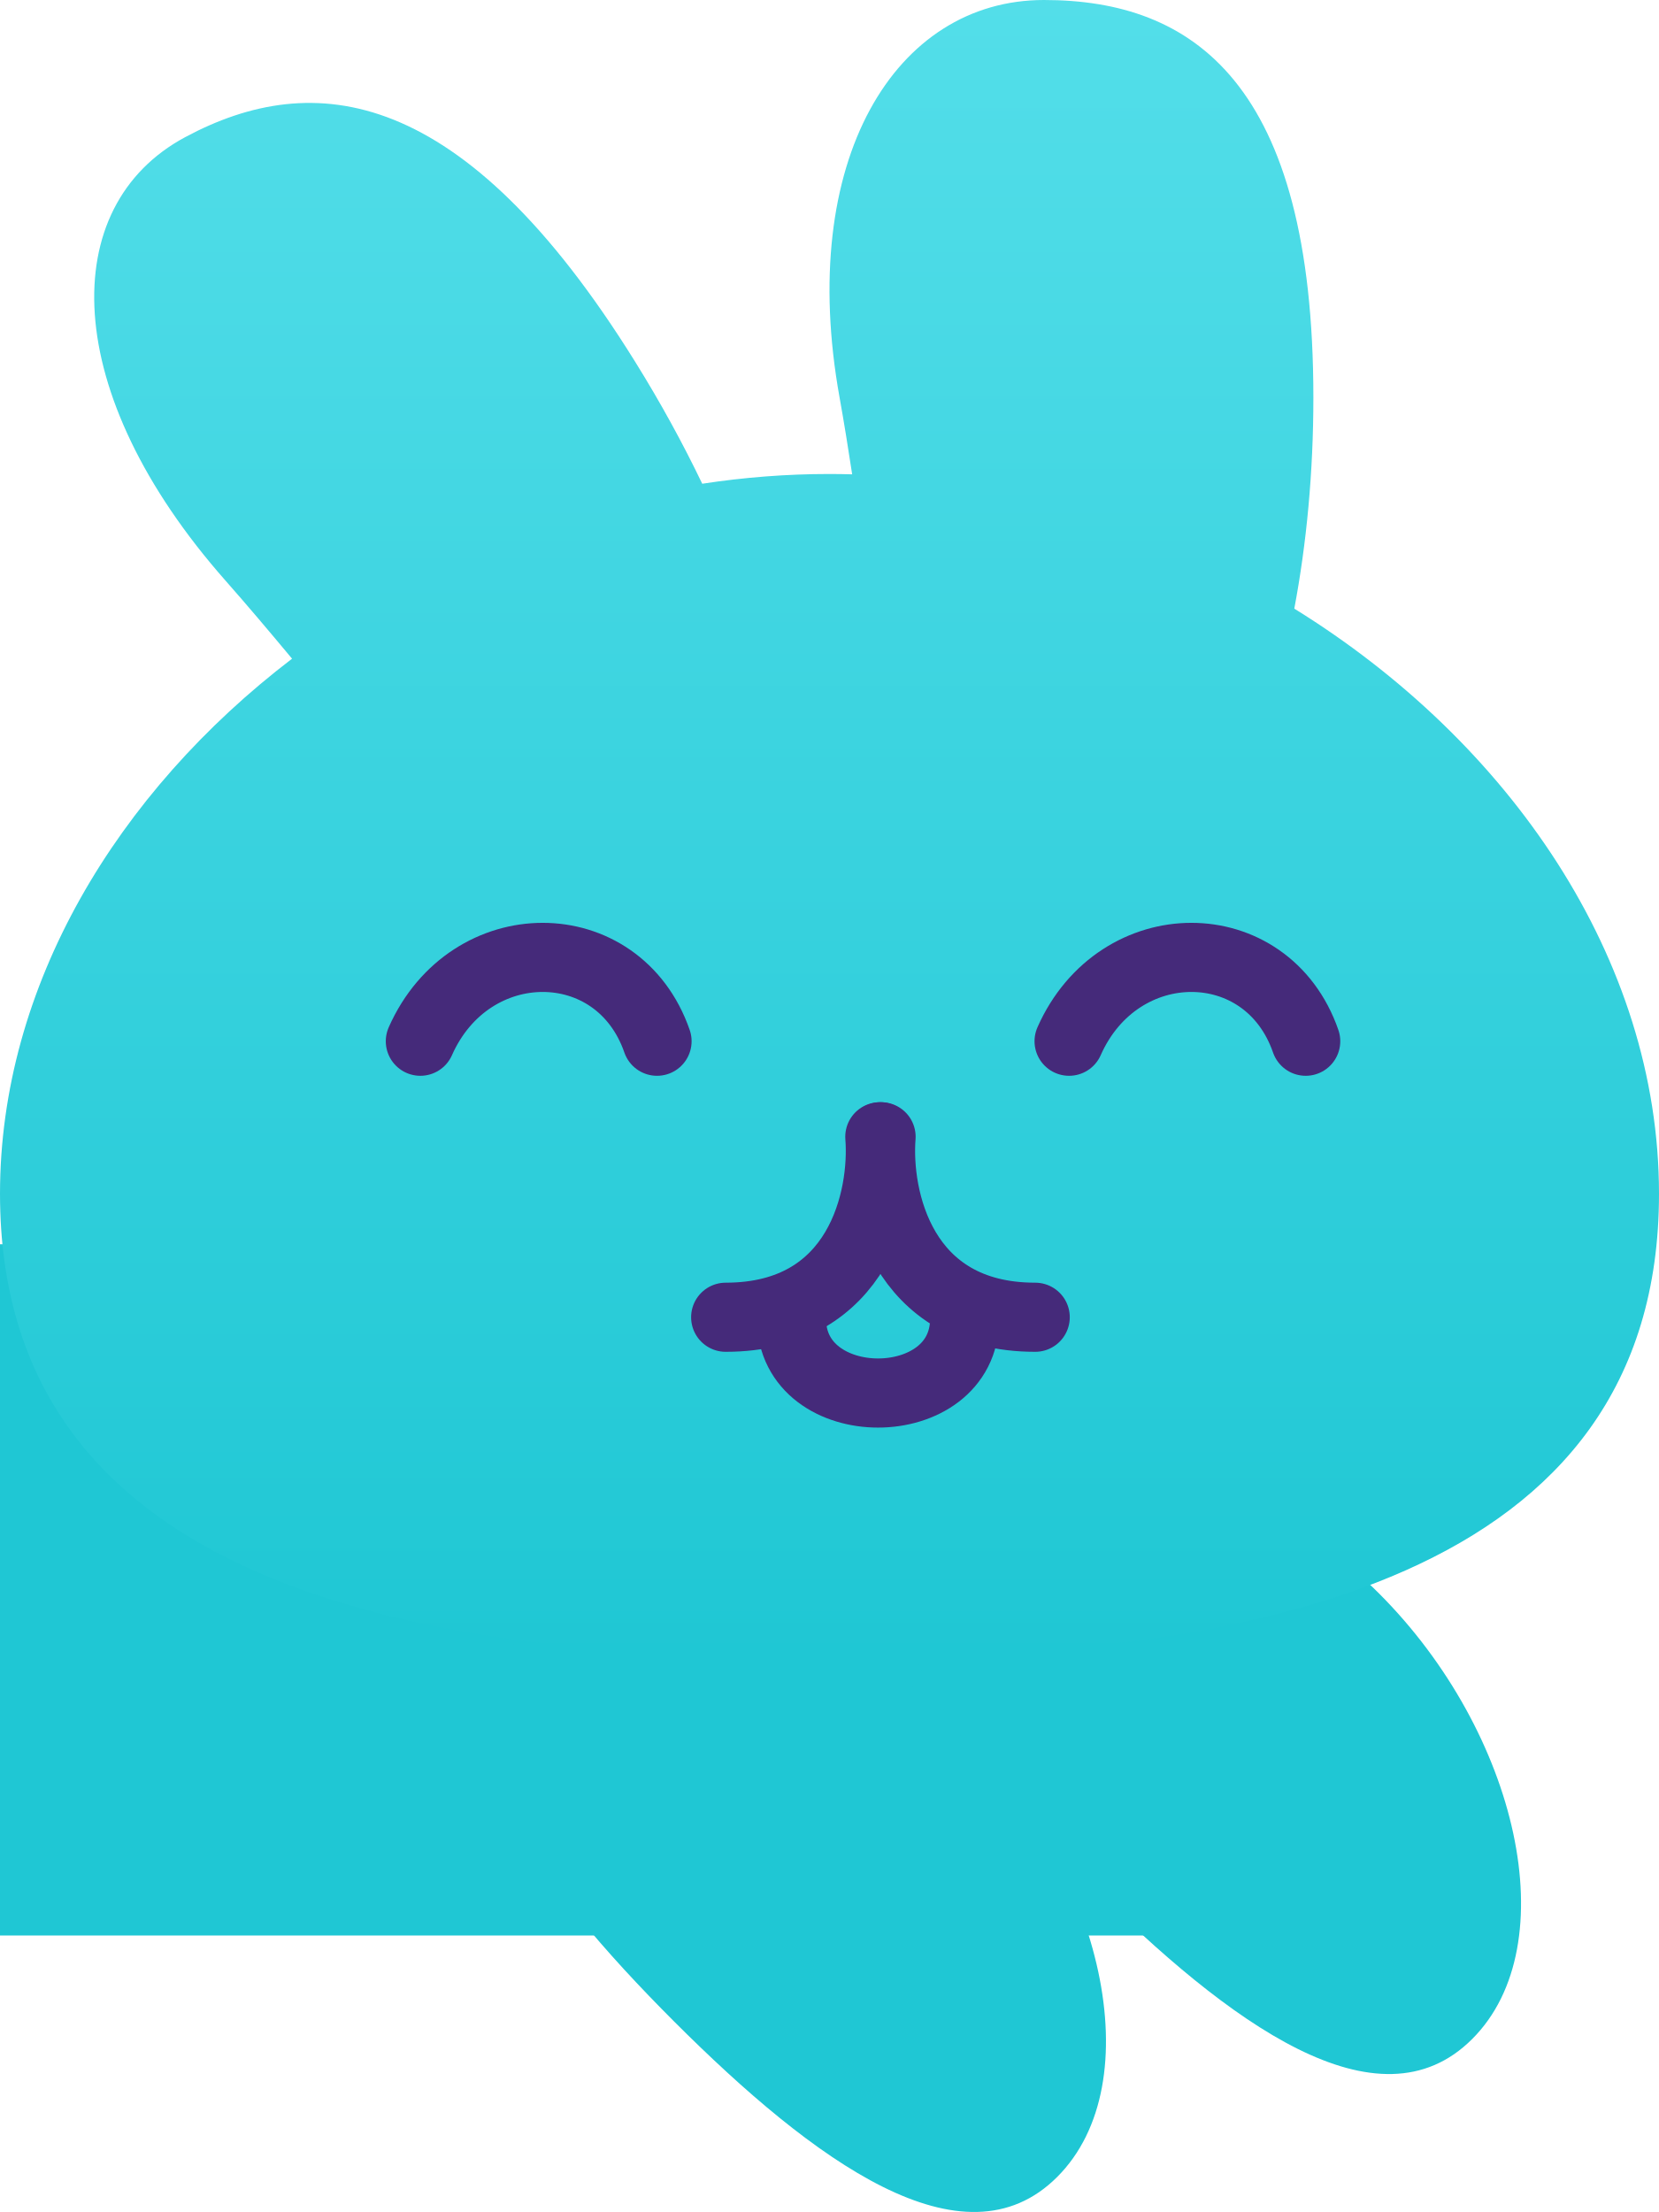
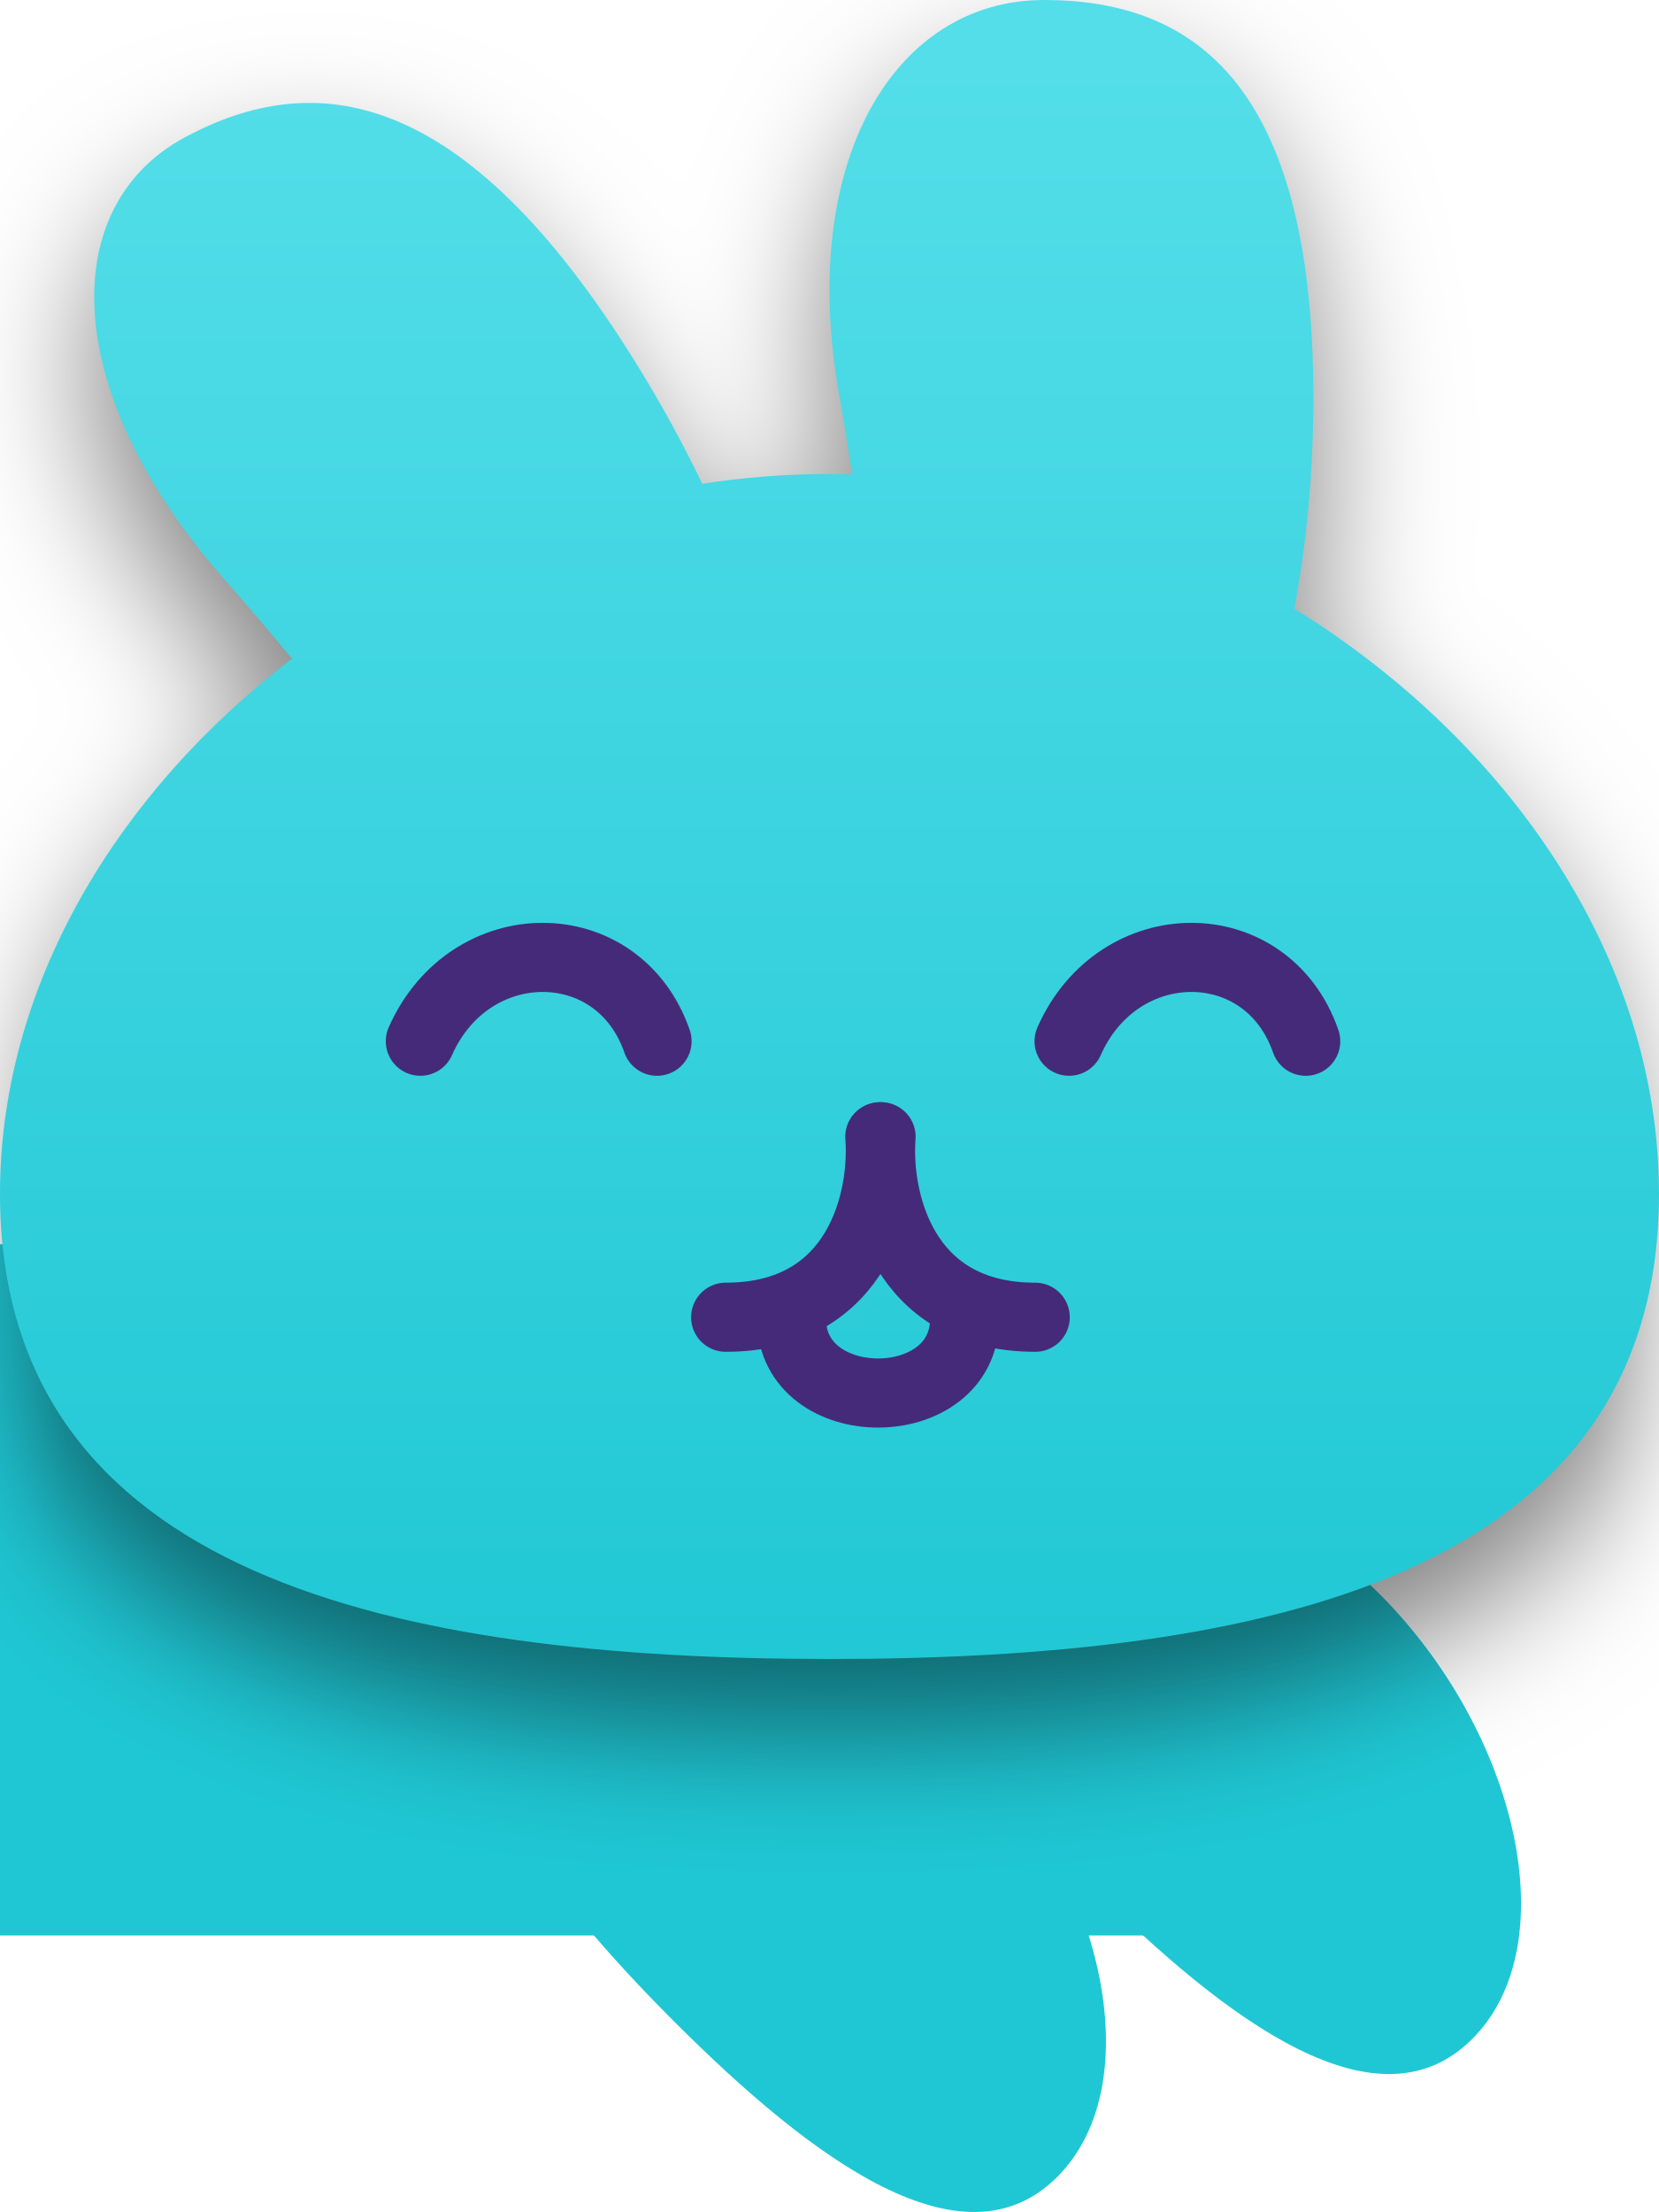
<svg xmlns="http://www.w3.org/2000/svg" width="24" height="32" viewBox="0 0 24 32" fill="none">
  <rect y="18" width="17" height="10" fill="#1FC7D4" />
  <path d="M7.507 23.706C6.147 25.066 7.738 27.229 9.754 29.246C11.771 31.262 13.934 32.853 15.294 31.493C16.654 30.133 15.964 27.069 13.947 25.052C11.931 23.036 8.867 22.346 7.507 23.706Z" fill="#1FC7D4" />
  <path d="M13.507 21.706C12.146 23.067 13.738 25.231 15.755 27.249C17.773 29.267 19.938 30.858 21.298 29.497C22.659 28.137 21.968 25.071 19.951 23.053C17.933 21.036 14.868 20.345 13.507 21.706Z" fill="#1FC7D4" />
-   <path fill-rule="evenodd" clip-rule="evenodd" d="M12.146 5.752C12.21 6.109 12.27 6.481 12.328 6.862C12.219 6.859 12.11 6.857 12 6.857C11.38 6.857 10.765 6.905 10.159 6.998C9.879 6.415 9.555 5.822 9.187 5.231C6.699 1.229 4.538 0.987 2.679 1.984C0.819 2.981 0.856 5.676 3.267 8.405C3.581 8.761 3.901 9.14 4.225 9.529C1.69 11.466 0 14.264 0 17.27C0 22.829 5.785 24 12 24C18.215 24 24 22.829 24 17.27C24 13.866 21.832 10.727 18.724 8.805C18.902 7.86 19 6.83 19 5.752C19 1.196 17.255 0 15.102 0C12.95 0 11.526 2.318 12.146 5.752Z" fill="url(#paint0_linear)" />
+   <g filter="url(#filter0_d)">
+     <path fill-rule="evenodd" clip-rule="evenodd" d="M12.146 5.752C12.21 6.109 12.27 6.481 12.328 6.862C12.219 6.859 12.11 6.857 12 6.857C11.38 6.857 10.765 6.905 10.159 6.998C9.879 6.415 9.555 5.822 9.187 5.231C6.699 1.229 4.538 0.987 2.679 1.984C0.819 2.981 0.856 5.676 3.267 8.405C3.581 8.761 3.901 9.14 4.225 9.529C1.69 11.466 0 14.264 0 17.27C0 22.829 5.785 24 12 24C18.215 24 24 22.829 24 17.27C24 13.866 21.832 10.727 18.724 8.805C18.902 7.86 19 6.83 19 5.752C19 1.196 17.255 0 15.102 0C12.95 0 11.526 2.318 12.146 5.752Z" fill="url(#paint0_linear)" />
+   </g>
  <path d="M9.505 15.063C8.944 13.446 6.797 13.446 6.081 15.063" stroke="#452A7A" stroke-linecap="round" />
  <path d="M18.889 15.063C18.328 13.446 16.182 13.446 15.466 15.063" stroke="#452A7A" stroke-linecap="round" />
  <path d="M12.728 16.445C12.796 17.315 12.445 19.056 10.498 19.056" stroke="#452A7A" stroke-linecap="round" />
  <path d="M12.746 16.445C12.678 17.315 13.03 19.056 14.976 19.056" stroke="#452A7A" stroke-linecap="round" />
  <path d="M11.45 19.079C11.45 20.51 13.955 20.51 13.955 19.079" stroke="#452A7A" stroke-linecap="round" />
  <defs>
-     <linearGradient id="paint0_linear" x1="12" y1="0" x2="12" y2="24" gradientUnits="userSpaceOnUse">
+     <filter id="filter0_d" x="0" y="0" width="28" height="28" filterUnits="userSpaceOnUse" color-interpolation-filters="sRGB">
+       <feFlood flood-opacity="0" result="BackgroundImageFix" />
+       <feColorMatrix in="SourceAlpha" type="matrix" values="0 0 0 0 0 0 0 0 0 0 0 0 0 0 0 0 0 0 127 0" />
+       <feOffset dy="1" />
+       <feGaussianBlur stdDeviation="1" />
+       <feColorMatrix type="matrix" values="0 0 0 0 0 0 0 0 0 0 0 0 0 0 0 0 0 0 0.5 0" />
+       <feBlend mode="normal" in2="BackgroundImageFix" result="effect1_dropShadow" />
+       <feBlend mode="normal" in="SourceGraphic" in2="effect1_dropShadow" result="shape" />
+     </filter>
+     <linearGradient id="paint0_linear" x1="14" y1="1" x2="14" y2="25" gradientUnits="userSpaceOnUse">
      <stop stop-color="#53DEE9" />
      <stop offset="1" stop-color="#1FC7D4" />
    </linearGradient>
  </defs>
</svg>
